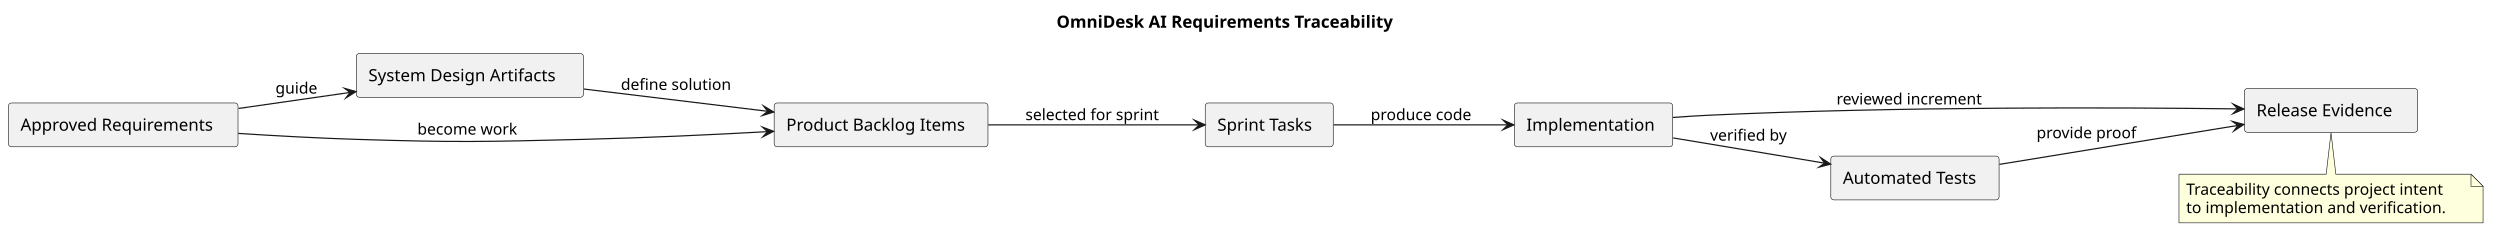
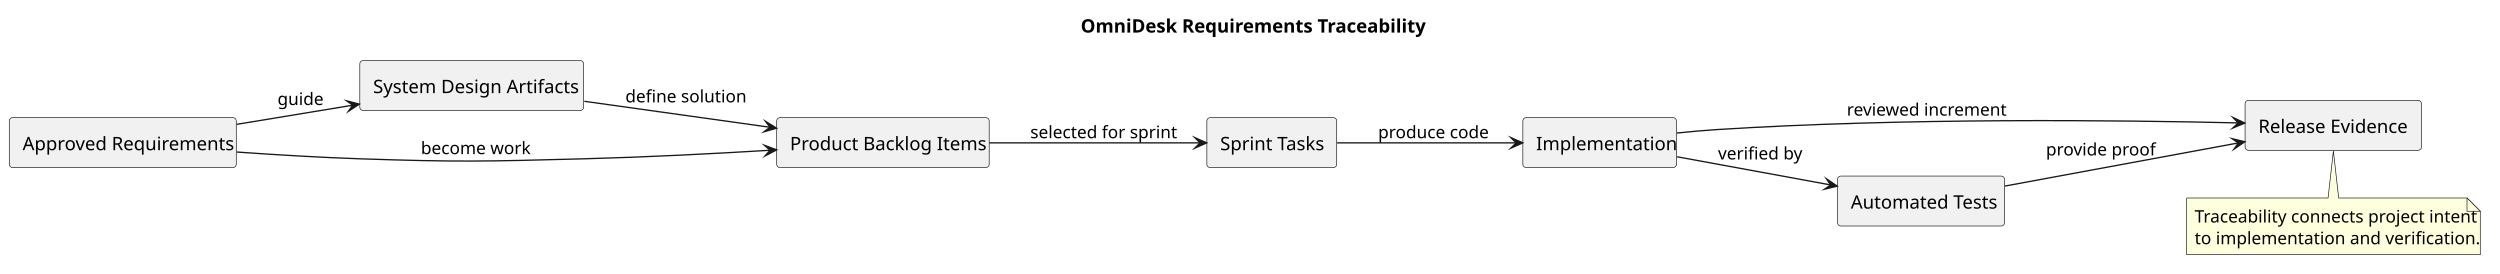
- <svg xmlns="http://www.w3.org/2000/svg" version="1.1" data-diagram-type="DESCRIPTION" style="width:2071px;height:199px;background:#FFFFFF;" width="2071px" height="199px" viewBox="0 0 2071 199" zoomAndPan="magnify" preserveAspectRatio="none" contentStyleType="text/css">
+ <svg xmlns="http://www.w3.org/2000/svg" version="1.1" data-diagram-type="DESCRIPTION" style="width:1883px;height:206px;background:#FFFFFF;" width="1883px" height="206px" viewBox="0 0 1883 206" zoomAndPan="magnify" preserveAspectRatio="none" contentStyleType="text/css">
  <defs />
  <g font-family="sans-serif" lengthAdjust="spacing">
    <g class="title" data-source-line="1">
-       <text x="875.187" y="22.995" fill="#000" font-size="14" textLength="314.597" font-weight="700">OmniDesk AI Requirements Traceability</text>
+       <text x="813.978" y="24.533" fill="#000" font-size="14" textLength="248.199" font-weight="700">OmniDesk Requirements Traceability</text>
    </g>
    <g class="entity" data-qualified-name="Requirements" id="ent0001" data-source-line="6">
-       <rect x="7" y="85.297" width="190.174" height="36.297" fill="#F1F1F1" style="stroke:#181818;stroke-width:0.5;" rx="2.5" ry="2.5" />
-       <text x="17" y="108.292" fill="#000" font-size="14" textLength="170.174">Approved Requirements</text>
+       <rect x="7" y="88.609" width="170.972" height="37.609" fill="#F1F1F1" style="stroke:#181818;stroke-width:0.5;" rx="2.5" ry="2.5" />
+       <text x="17" y="113.143" fill="#000" font-size="14" textLength="150.972">Approved Requirements</text>
    </g>
    <g class="entity" data-qualified-name="Design" id="ent0002" data-source-line="7">
-       <rect x="295.17" y="44.297" width="188.144" height="36.297" fill="#F1F1F1" style="stroke:#181818;stroke-width:0.5;" rx="2.5" ry="2.5" />
-       <text x="305.17" y="67.292" fill="#000" font-size="14" textLength="168.144">System Design Artifacts</text>
+       <rect x="271" y="45.609" width="168.6" height="37.609" fill="#F1F1F1" style="stroke:#181818;stroke-width:0.5;" rx="2.5" ry="2.5" />
+       <text x="281" y="70.143" fill="#000" font-size="14" textLength="148.6">System Design Artifacts</text>
    </g>
    <g class="entity" data-qualified-name="Backlog" id="ent0003" data-source-line="8">
-       <rect x="641.32" y="85.297" width="177.104" height="36.297" fill="#F1F1F1" style="stroke:#181818;stroke-width:0.5;" rx="2.5" ry="2.5" />
-       <text x="651.32" y="108.292" fill="#000" font-size="14" textLength="157.104">Product Backlog Items</text>
+       <rect x="585" y="88.609" width="160.062" height="37.609" fill="#F1F1F1" style="stroke:#181818;stroke-width:0.5;" rx="2.5" ry="2.5" />
+       <text x="595" y="113.143" fill="#000" font-size="14" textLength="140.062">Product Backlog Items</text>
    </g>
    <g class="entity" data-qualified-name="Tasks" id="ent0004" data-source-line="9">
-       <rect x="998.42" y="85.297" width="106.058" height="36.297" fill="#F1F1F1" style="stroke:#181818;stroke-width:0.5;" rx="2.5" ry="2.5" />
-       <text x="1008.42" y="108.292" fill="#000" font-size="14" textLength="86.058">Sprint Tasks</text>
+       <rect x="909" y="88.609" width="97.8" height="37.609" fill="#F1F1F1" style="stroke:#181818;stroke-width:0.5;" rx="2.5" ry="2.5" />
+       <text x="919" y="113.143" fill="#000" font-size="14" textLength="77.8">Sprint Tasks</text>
    </g>
    <g class="entity" data-qualified-name="Implementation" id="ent0005" data-source-line="10">
-       <rect x="1254.48" y="85.297" width="131.166" height="36.297" fill="#F1F1F1" style="stroke:#181818;stroke-width:0.5;" rx="2.5" ry="2.5" />
-       <text x="1264.48" y="108.292" fill="#000" font-size="14" textLength="111.166">Implementation</text>
+       <rect x="1147" y="88.609" width="115.717" height="37.609" fill="#F1F1F1" style="stroke:#181818;stroke-width:0.5;" rx="2.5" ry="2.5" />
+       <text x="1157" y="113.143" fill="#000" font-size="14" textLength="95.717">Implementation</text>
    </g>
    <g class="entity" data-qualified-name="Tests" id="ent0006" data-source-line="11">
-       <rect x="1516.64" y="129.297" width="139.403" height="36.297" fill="#F1F1F1" style="stroke:#181818;stroke-width:0.5;" rx="2.5" ry="2.5" />
-       <text x="1526.64" y="152.292" fill="#000" font-size="14" textLength="119.403">Automated Tests</text>
+       <rect x="1384" y="132.609" width="125.827" height="37.609" fill="#F1F1F1" style="stroke:#181818;stroke-width:0.5;" rx="2.5" ry="2.5" />
+       <text x="1394" y="157.143" fill="#000" font-size="14" textLength="105.827">Automated Tests</text>
    </g>
    <g class="entity" data-qualified-name="Evidence" id="ent0007" data-source-line="12">
-       <rect x="1859.27" y="73.297" width="143.484" height="36.297" fill="#F1F1F1" style="stroke:#181818;stroke-width:0.5;" rx="2.5" ry="2.5" />
-       <text x="1869.27" y="96.292" fill="#000" font-size="14" textLength="123.484">Release Evidence</text>
+       <rect x="1691" y="75.609" width="132.848" height="37.609" fill="#F1F1F1" style="stroke:#181818;stroke-width:0.5;" rx="2.5" ry="2.5" />
+       <text x="1701" y="100.143" fill="#000" font-size="14" textLength="112.848">Release Evidence</text>
    </g>
    <g class="entity" data-qualified-name="GMN16" id="ent0017" data-source-line="24">
-       <path d="M1805.05,144.307 L1805.05,184.573 A0,0 0 0 0 1805.05,184.573 L2056.971,184.573 A0,0 0 0 0 2056.971,184.573 L2056.971,154.307 L2046.971,144.307 L1935.01,144.307 L1931.01,109.887 L1927.01,144.307 L1805.05,144.307 A0,0 0 0 0 1805.05,144.307" style="stroke:#181818;stroke-width:0.5;" fill="#FEFFDD" />
-       <path d="M2046.971,144.307 L2046.971,154.307 L2056.971,154.307 L2046.971,144.307" style="stroke:#181818;stroke-width:0.5;" fill="#FEFFDD" />
-       <text x="1811.05" y="161.374" fill="#000" font-size="13" textLength="230.921">Traceability connects project intent</text>
-       <text x="1811.05" y="176.507" fill="#000" font-size="13" textLength="229.893">to implementation and verification.</text>
+       <path d="M1647,149.109 L1647,191.813 A0,0 0 0 0 1647,191.813 L1868.154,191.813 A0,0 0 0 0 1868.154,191.813 L1868.154,159.109 L1858.154,149.109 L1761.5,149.109 L1757.5,113.709 L1753.5,149.109 L1647,149.109 A0,0 0 0 0 1647,149.109" style="stroke:#181818;stroke-width:0.5;" fill="#FEFFDD" />
+       <path d="M1858.154,149.109 L1858.154,159.109 L1868.154,159.109 L1858.154,149.109" style="stroke:#181818;stroke-width:0.5;" fill="#FEFFDD" />
+       <text x="1653" y="167.604" fill="#000" font-size="13" textLength="200.154">Traceability connects project intent</text>
+       <text x="1653" y="183.956" fill="#000" font-size="13" textLength="197.272">to implementation and verification.</text>
    </g>
    <g class="link" data-entity-1="ent0001" data-entity-2="ent0002" id="lnk8" data-source-line="14" data-link-type="dependency">
-       <path d="M197.64,89.847 C228.93,85.347 258.771,81.058 289.961,76.578" style="stroke:#181818;stroke-width:1;" fill="none" id="Requirements-to-Design" />
-       <polygon points="294.91,75.867,285.433,73.187,289.961,76.578,286.57,81.106,294.91,75.867" fill="#181818" style="stroke:#181818;stroke-width:1;stroke-linejoin:miter;stroke-miterlimit:10;" />
-       <text x="228.17" y="77.514" fill="#000" font-size="13" textLength="36.353">guide</text>
+       <path d="M178.24,93.649 C207.86,88.769 236.147,84.112 265.697,79.242" style="stroke:#181818;stroke-width:1;" fill="none" id="Requirements-to-Design" />
+       <polygon points="270.63,78.429,261.099,75.946,265.697,79.242,262.4,83.84,270.63,78.429" fill="#181818" style="stroke:#181818;stroke-width:1;stroke-linejoin:miter;stroke-miterlimit:10;" />
+       <text x="209" y="79.104" fill="#000" font-size="13" textLength="31.808">guide</text>
    </g>
    <g class="link" data-entity-1="ent0001" data-entity-2="ent0003" id="lnk9" data-source-line="15" data-link-type="dependency">
-       <path d="M197.31,110.507 C228.45,112.527 263.28,114.447 295.17,115.447 C378.75,118.057 399.72,117.487 483.32,115.447 C535.59,114.167 589.068,111.642 635.838,109.062" style="stroke:#181818;stroke-width:1;" fill="none" id="Requirements-to-Backlog" />
-       <polygon points="640.83,108.787,631.623,105.289,635.838,109.062,632.064,113.277,640.83,108.787" fill="#181818" style="stroke:#181818;stroke-width:1;stroke-linejoin:miter;stroke-miterlimit:10;" />
-       <text x="345.75" y="111.514" fill="#000" font-size="13" textLength="87.604">become work</text>
+       <path d="M178.31,114.509 C207.65,116.589 240.75,118.589 271,119.609 C346.07,122.139 364.92,121.619 440,119.609 C488.18,118.319 537.129,115.771 580.009,113.181" style="stroke:#181818;stroke-width:1;" fill="none" id="Requirements-to-Backlog" />
+       <polygon points="585,112.879,575.775,109.429,580.009,113.181,576.258,117.415,585,112.879" fill="#181818" style="stroke:#181818;stroke-width:1;stroke-linejoin:miter;stroke-miterlimit:10;" />
+       <text x="317" y="116.104" fill="#000" font-size="13" textLength="77.308">become work</text>
    </g>
    <g class="link" data-entity-1="ent0002" data-entity-2="ent0003" id="lnk10" data-source-line="16" data-link-type="dependency">
-       <path d="M483.67,73.757 C532.81,79.707 587.736,86.356 636.026,92.206" style="stroke:#181818;stroke-width:1;" fill="none" id="Design-to-Backlog" />
-       <polygon points="640.99,92.807,632.536,87.754,636.026,92.206,631.574,95.695,640.99,92.807" fill="#181818" style="stroke:#181818;stroke-width:1;stroke-linejoin:miter;stroke-miterlimit:10;" />
-       <text x="514.32" y="74.514" fill="#000" font-size="13" textLength="96.288">define solution</text>
+       <path d="M440.12,76.299 C485.2,82.609 535.578,89.646 579.948,95.856" style="stroke:#181818;stroke-width:1;" fill="none" id="Design-to-Backlog" />
+       <polygon points="584.9,96.549,576.541,91.341,579.948,95.856,575.432,99.263,584.9,96.549" fill="#181818" style="stroke:#181818;stroke-width:1;stroke-linejoin:miter;stroke-miterlimit:10;" />
+       <text x="471" y="77.104" fill="#000" font-size="13" textLength="83.84">define solution</text>
    </g>
    <g class="link" data-entity-1="ent0003" data-entity-2="ent0004" id="lnk11" data-source-line="17" data-link-type="dependency">
-       <path d="M818.62,103.447 C876.27,103.447 944.75,103.447 993.35,103.447" style="stroke:#181818;stroke-width:1;" fill="none" id="Backlog-to-Tasks" />
-       <polygon points="998.35,103.447,989.35,99.447,993.35,103.447,989.35,107.447,998.35,103.447" fill="#181818" style="stroke:#181818;stroke-width:1;stroke-linejoin:miter;stroke-miterlimit:10;" />
-       <text x="849.42" y="99.514" fill="#000" font-size="13" textLength="118.333">selected for sprint</text>
+       <path d="M745.13,107.609 C797.47,107.609 859.4,107.609 903.88,107.609" style="stroke:#181818;stroke-width:1;" fill="none" id="Backlog-to-Tasks" />
+       <polygon points="908.88,107.609,899.88,103.609,903.88,107.609,899.88,111.609,908.88,107.609" fill="#181818" style="stroke:#181818;stroke-width:1;stroke-linejoin:miter;stroke-miterlimit:10;" />
+       <text x="776" y="104.104" fill="#000" font-size="13" textLength="102.604">selected for sprint</text>
    </g>
    <g class="link" data-entity-1="ent0004" data-entity-2="ent0005" id="lnk12" data-source-line="18" data-link-type="dependency">
-       <path d="M1104.81,103.447 C1147.57,103.447 1203.22,103.447 1249.09,103.447" style="stroke:#181818;stroke-width:1;" fill="none" id="Tasks-to-Implementation" />
-       <polygon points="1254.09,103.447,1245.09,99.447,1249.09,103.447,1245.09,107.447,1254.09,103.447" fill="#181818" style="stroke:#181818;stroke-width:1;stroke-linejoin:miter;stroke-miterlimit:10;" />
-       <text x="1135.48" y="99.514" fill="#000" font-size="13" textLength="88.67">produce code</text>
+       <path d="M1007.11,107.609 C1047.25,107.609 1099.53,107.609 1141.96,107.609" style="stroke:#181818;stroke-width:1;" fill="none" id="Tasks-to-Implementation" />
+       <polygon points="1146.96,107.609,1137.96,103.609,1141.96,107.609,1137.96,111.609,1146.96,107.609" fill="#181818" style="stroke:#181818;stroke-width:1;stroke-linejoin:miter;stroke-miterlimit:10;" />
+       <text x="1038" y="104.104" fill="#000" font-size="13" textLength="78.781">produce code</text>
    </g>
    <g class="link" data-entity-1="ent0005" data-entity-2="ent0006" id="lnk13" data-source-line="19" data-link-type="dependency">
-       <path d="M1386.05,114.267 C1425.64,120.857 1471.238,128.445 1511.518,135.155" style="stroke:#181818;stroke-width:1;" fill="none" id="Implementation-to-Tests" />
-       <polygon points="1516.45,135.977,1508.23,130.552,1511.518,135.155,1506.915,138.444,1516.45,135.977" fill="#181818" style="stroke:#181818;stroke-width:1;stroke-linejoin:miter;stroke-miterlimit:10;" />
-       <text x="1416.64" y="116.514" fill="#000" font-size="13" textLength="69.164">verified by</text>
+       <path d="M1263.18,118.089 C1299.51,124.749 1341.612,132.468 1378.872,139.298" style="stroke:#181818;stroke-width:1;" fill="none" id="Implementation-to-Tests" />
+       <polygon points="1383.79,140.199,1375.659,134.642,1378.872,139.298,1374.216,142.511,1383.79,140.199" fill="#181818" style="stroke:#181818;stroke-width:1;stroke-linejoin:miter;stroke-miterlimit:10;" />
+       <text x="1294" y="120.104" fill="#000" font-size="13" textLength="59.249">verified by</text>
    </g>
    <g class="link" data-entity-1="ent0006" data-entity-2="ent0007" id="lnk14" data-source-line="20" data-link-type="dependency">
-       <path d="M1656.28,136.177 C1715.1,126.567 1794.435,113.604 1853.895,103.884" style="stroke:#181818;stroke-width:1;" fill="none" id="Tests-to-Evidence" />
-       <polygon points="1858.83,103.077,1849.303,100.581,1853.895,103.884,1850.593,108.476,1858.83,103.077" fill="#181818" style="stroke:#181818;stroke-width:1;stroke-linejoin:miter;stroke-miterlimit:10;" />
-       <text x="1687.05" y="114.514" fill="#000" font-size="13" textLength="87.318">provide proof</text>
+       <path d="M1510.06,140.139 C1562.49,130.459 1632.453,117.527 1685.893,107.657" style="stroke:#181818;stroke-width:1;" fill="none" id="Tests-to-Evidence" />
+       <polygon points="1690.81,106.749,1681.233,104.45,1685.893,107.657,1682.686,112.317,1690.81,106.749" fill="#181818" style="stroke:#181818;stroke-width:1;stroke-linejoin:miter;stroke-miterlimit:10;" />
+       <text x="1541" y="117.104" fill="#000" font-size="13" textLength="75.88">provide proof</text>
    </g>
    <g class="link" data-entity-1="ent0005" data-entity-2="ent0007" id="lnk15" data-source-line="21" data-link-type="dependency">
-       <path d="M1385.89,97.297 C1395.85,96.547 1406.01,95.887 1415.64,95.447 C1573.76,88.157 1754.51,88.974 1853.82,90.214" style="stroke:#181818;stroke-width:1;" fill="none" id="Implementation-to-Evidence" />
-       <polygon points="1858.82,90.277,1849.871,86.165,1853.82,90.214,1849.771,94.164,1858.82,90.277" fill="#181818" style="stroke:#181818;stroke-width:1;stroke-linejoin:miter;stroke-miterlimit:10;" />
-       <text x="1521.35" y="86.514" fill="#000" font-size="13" textLength="130">reviewed increment</text>
+       <path d="M1263.02,100.209 C1273,99.159 1283.29,98.229 1293,97.609 C1434.55,88.639 1595.891,90.483 1685.791,92.573" style="stroke:#181818;stroke-width:1;" fill="none" id="Implementation-to-Evidence" />
+       <polygon points="1690.79,92.689,1681.885,88.481,1685.791,92.573,1681.699,96.479,1690.79,92.689" fill="#181818" style="stroke:#181818;stroke-width:1;stroke-linejoin:miter;stroke-miterlimit:10;" />
+       <text x="1391" y="87.104" fill="#000" font-size="13" textLength="112.715">reviewed increment</text>
    </g>
  </g>
</svg>
